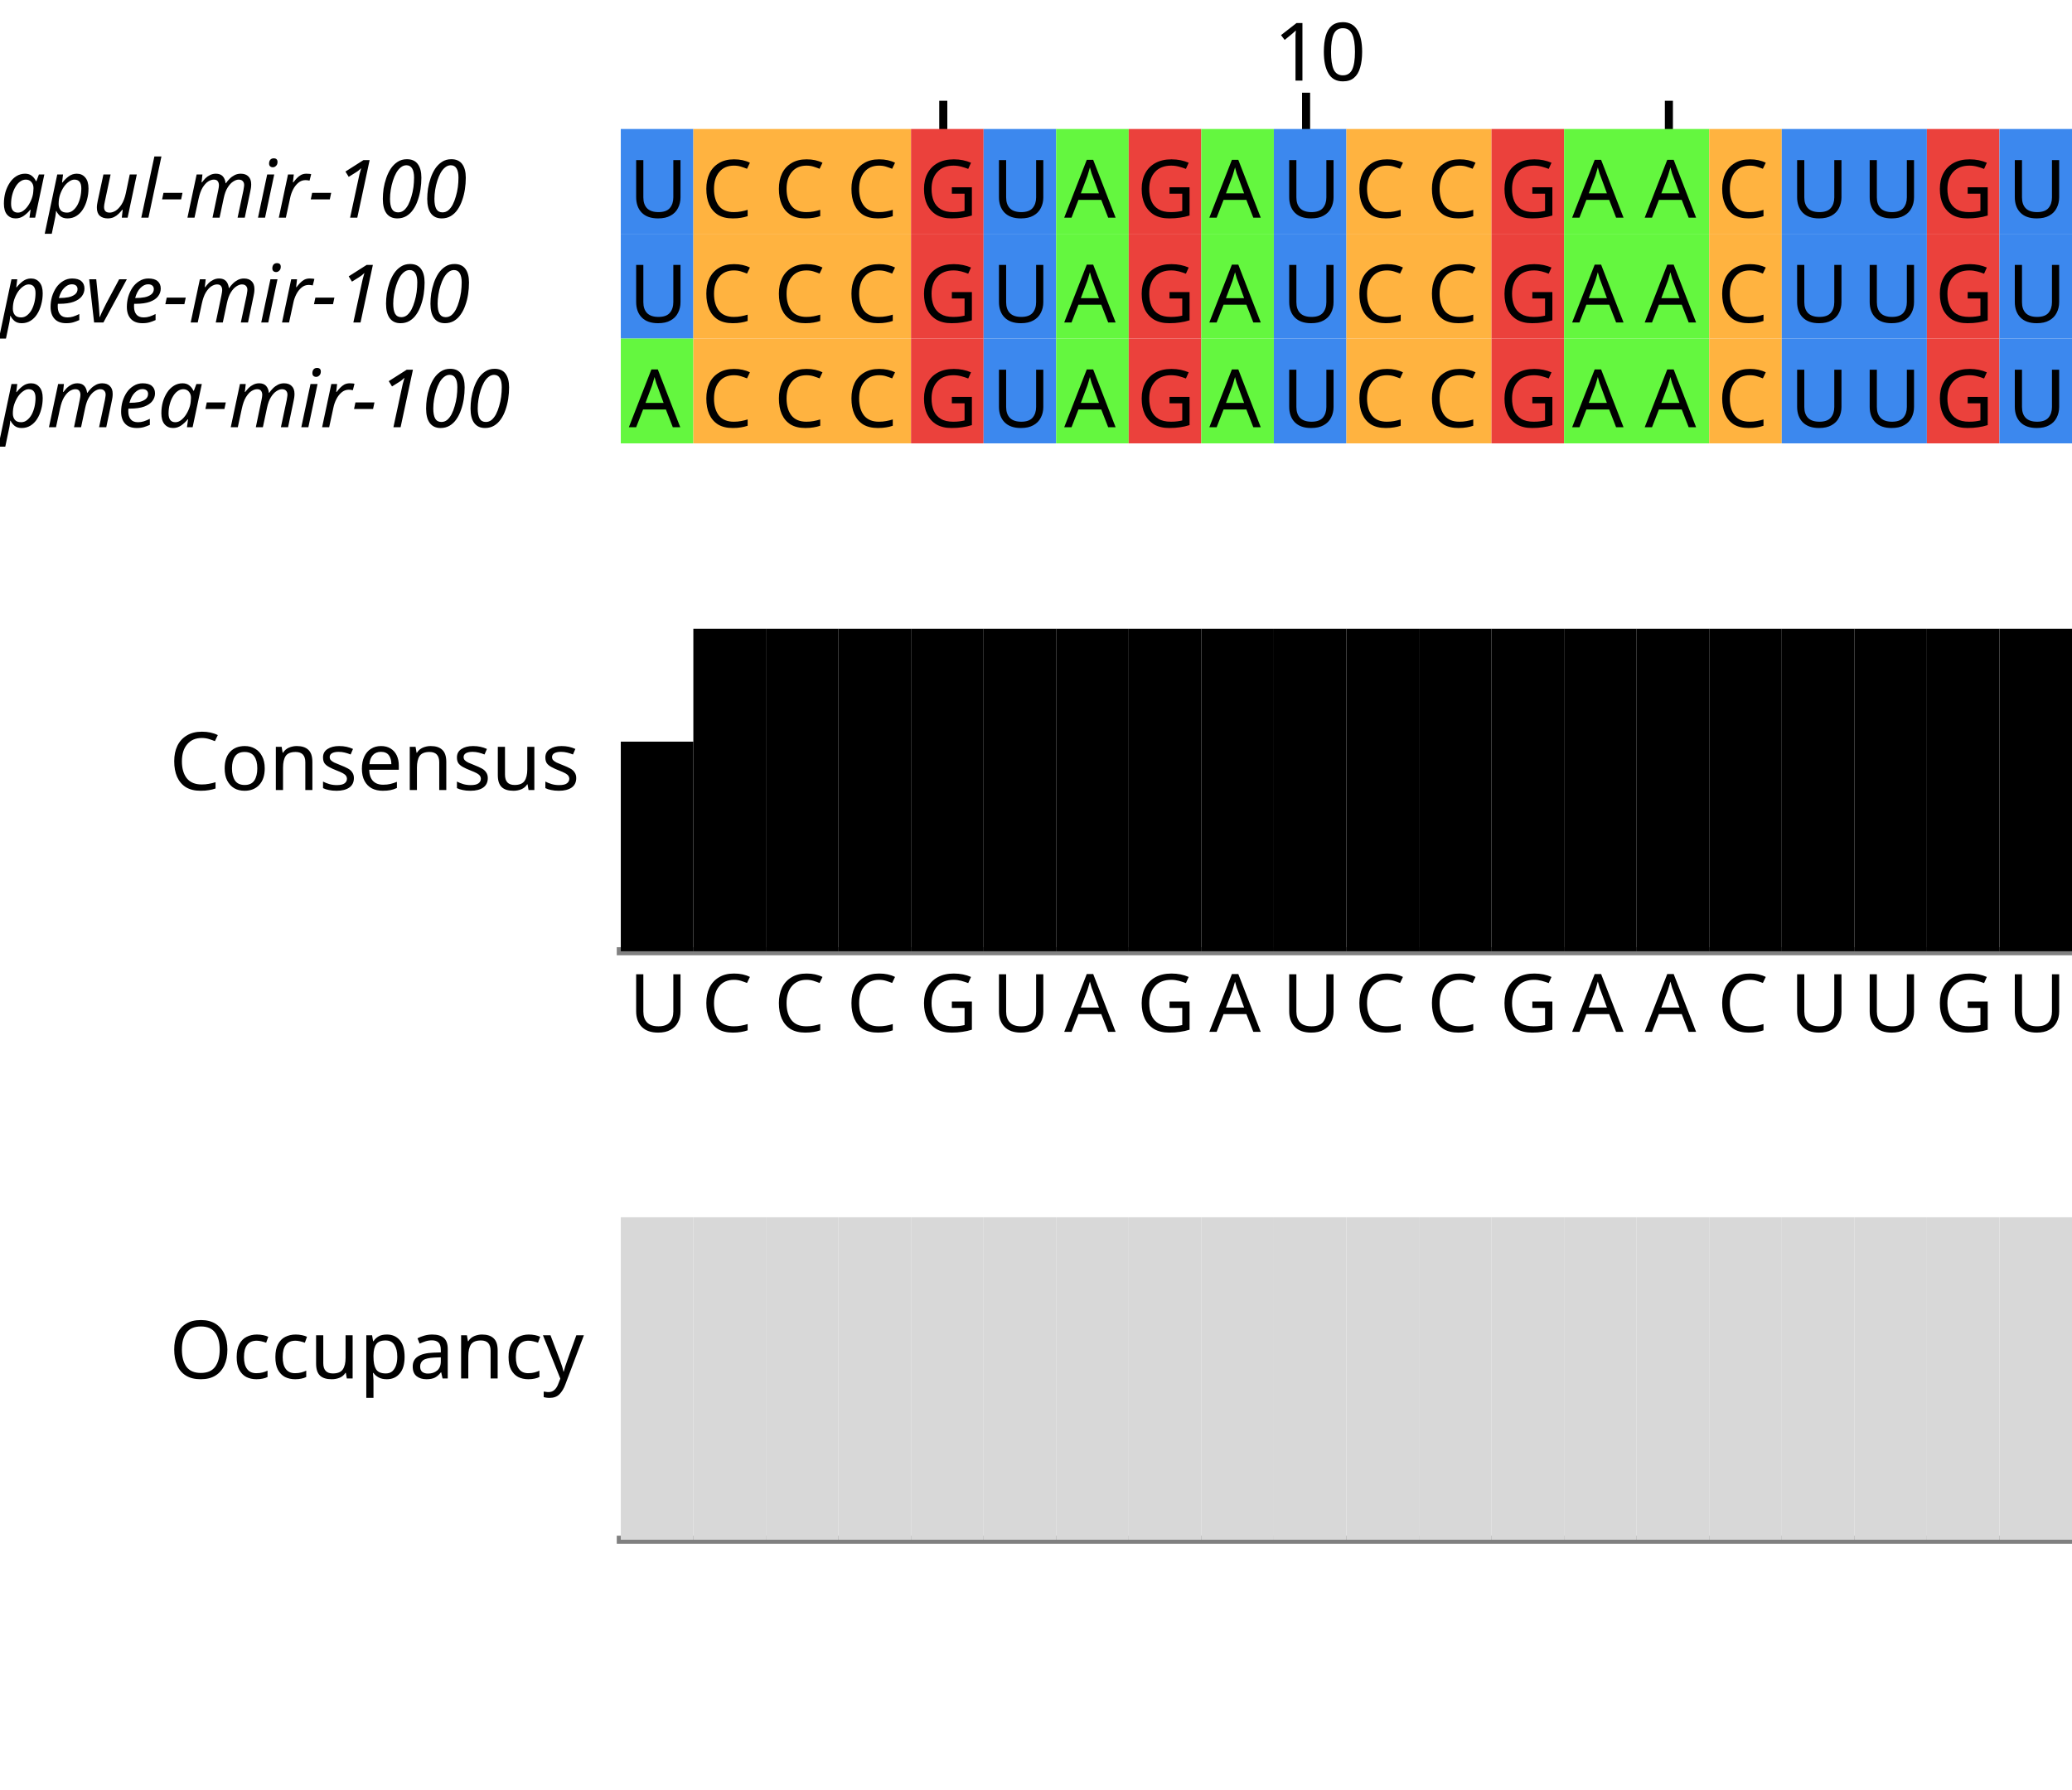
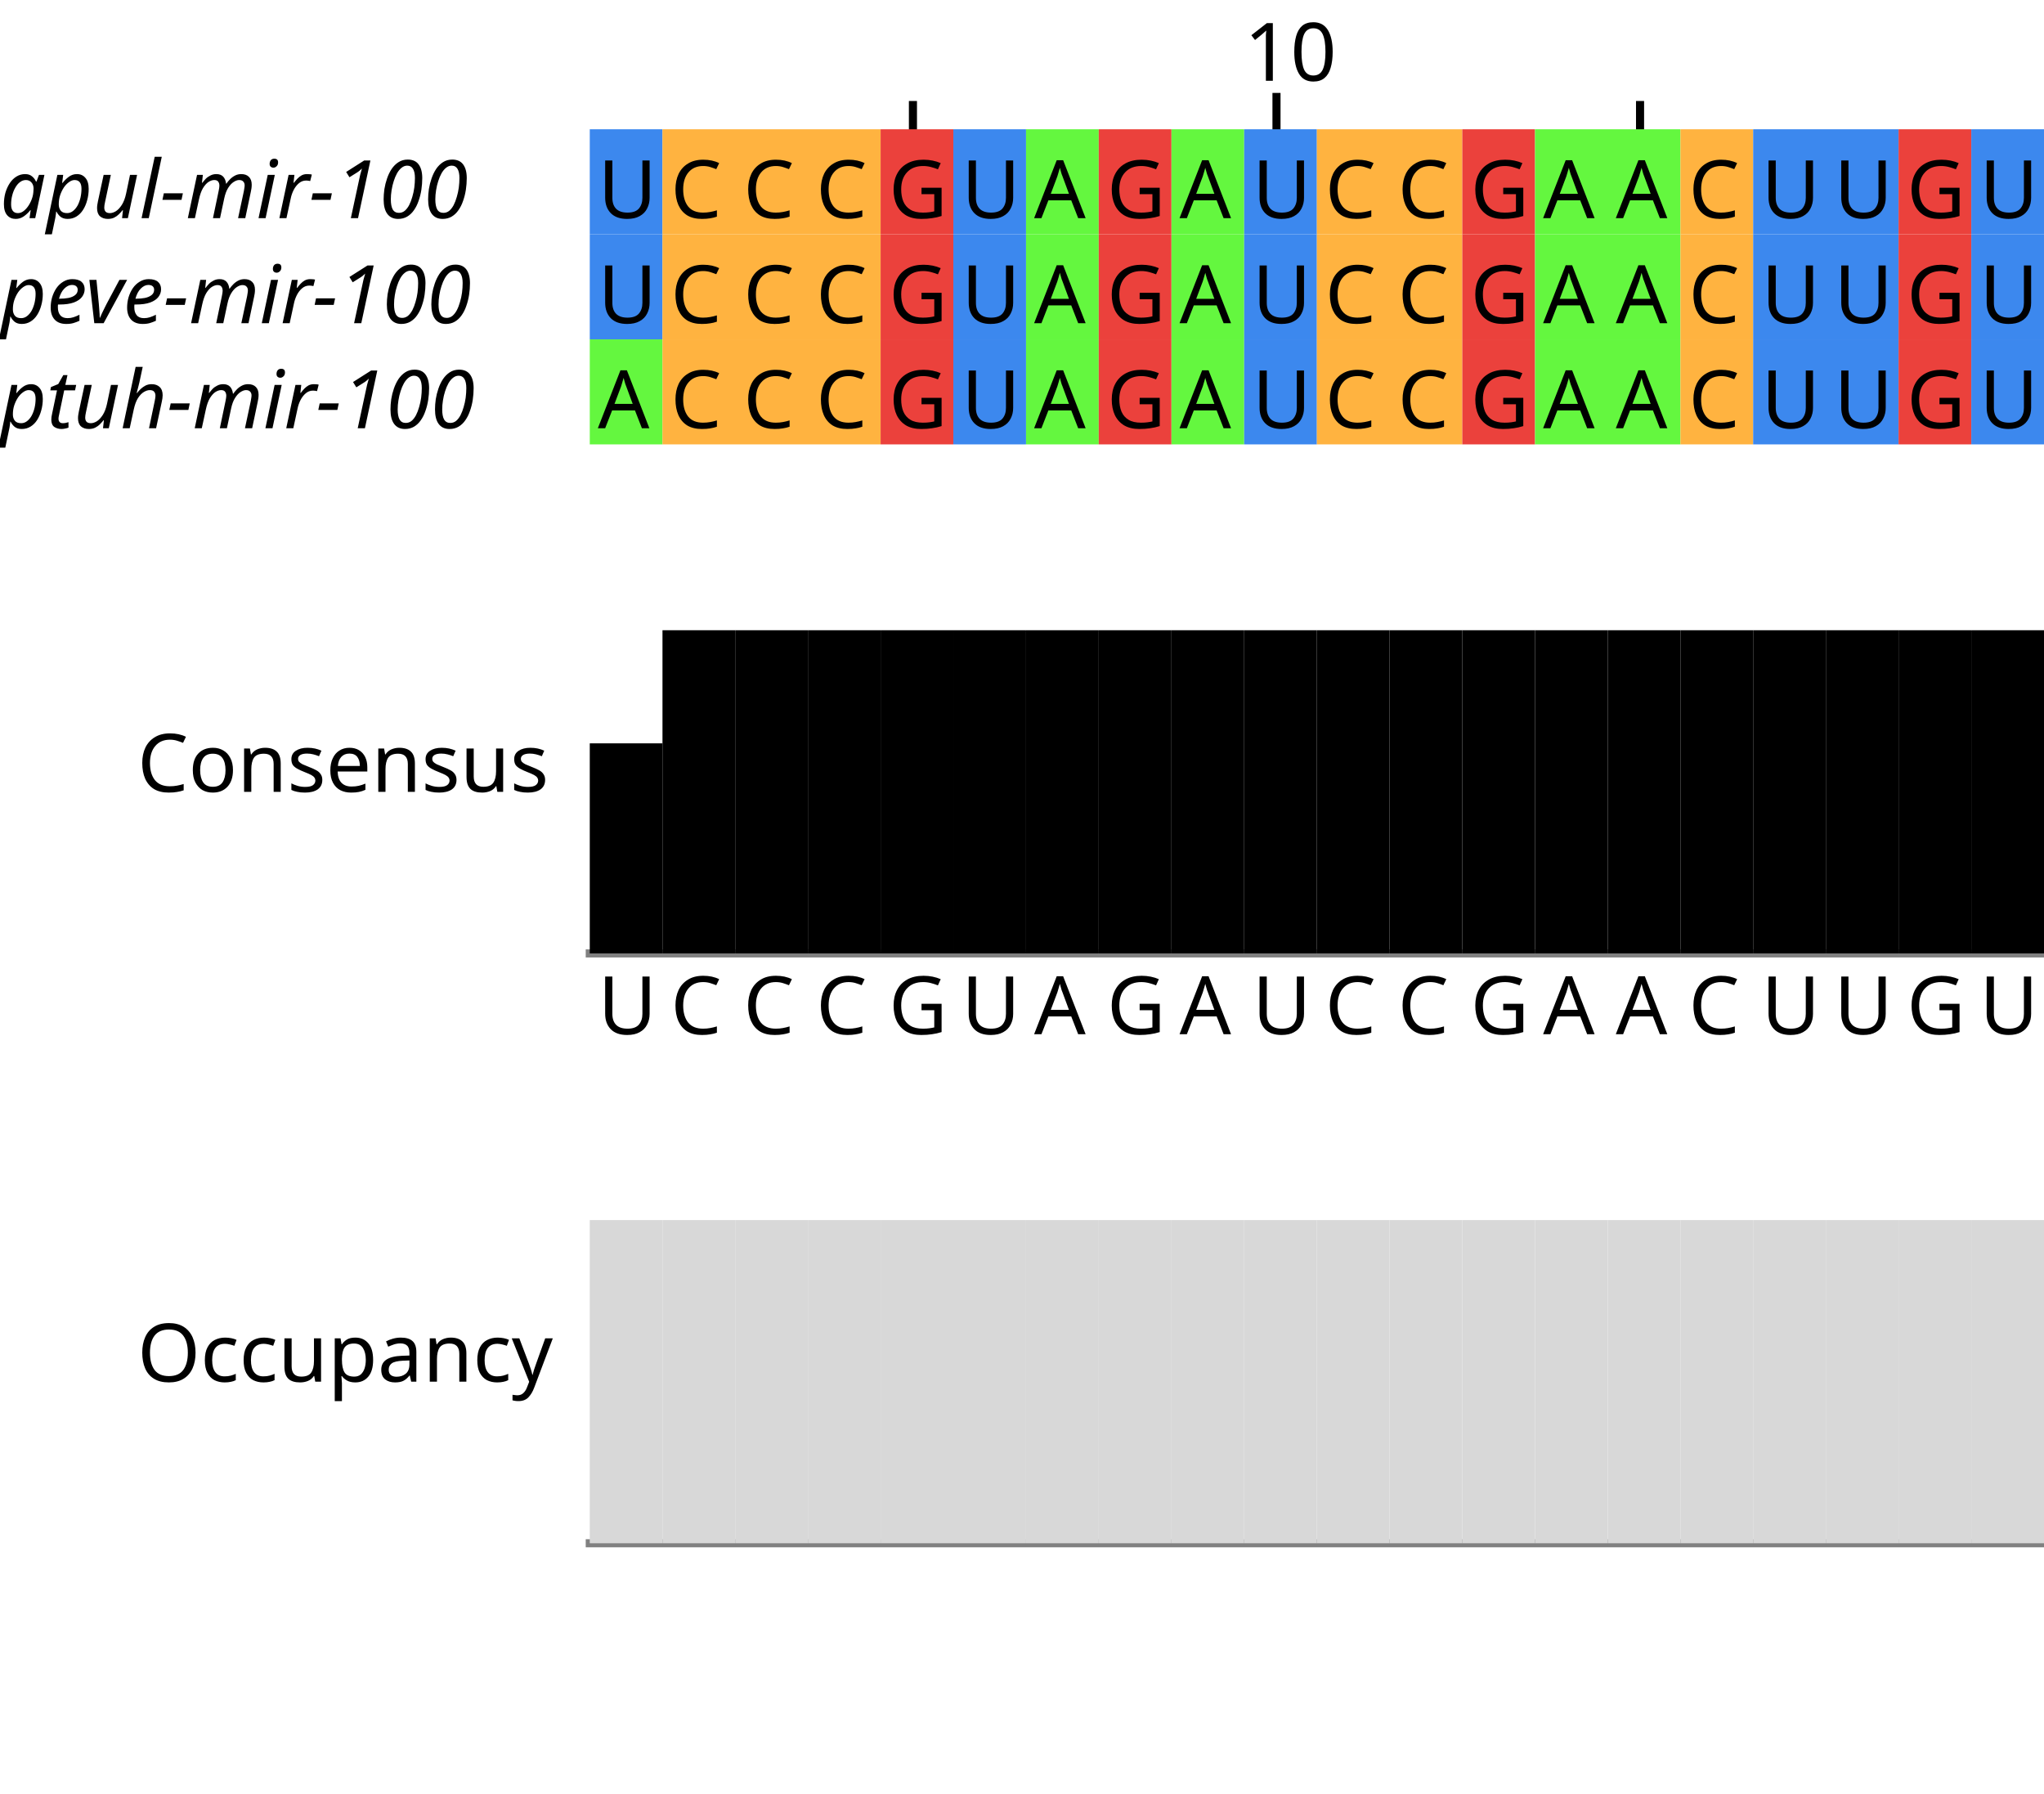
- <svg xmlns="http://www.w3.org/2000/svg" width="257" height="222" text-rendering="auto" shape-rendering="auto">
-   <rect x="0" y="0" width="257" height="217" style="fill:rgb(255,255,255)" />
-   <rect x="0" y="0" width="257" height="233" style="fill:rgb(255,255,255)" />
-   <rect x="0" y="0" width="180" height="16" style="fill:rgb(255,255,255)" transform="matrix(1,0,0,1,77,0)" />
-   <line x1="40" y1="13" x2="40" y2="16" style="stroke-width:1.0;stroke:rgb(0,0,0);stroke-opacity:1.0;stroke-linecap:square;stroke-miterlimit:10" transform="matrix(1,0,0,1,77,0)" />
-   <g transform="matrix(1,0,0,1,77,0)">
+ <svg xmlns="http://www.w3.org/2000/svg" width="253" height="222" text-rendering="auto" shape-rendering="auto">
+   <rect x="0" y="0" width="253" height="217" style="fill:rgb(255,255,255)" />
+   <rect x="0" y="0" width="253" height="233" style="fill:rgb(255,255,255)" />
+   <rect x="0" y="0" width="180" height="16" style="fill:rgb(255,255,255)" transform="matrix(1,0,0,1,73,0)" />
+   <line x1="40" y1="13" x2="40" y2="16" style="stroke-width:1.0;stroke:rgb(0,0,0);stroke-opacity:1.0;stroke-linecap:square;stroke-miterlimit:10" transform="matrix(1,0,0,1,73,0)" />
+   <g transform="matrix(1,0,0,1,73,0)">
    <text x="81" y="10" style="fill: rgb(0,0,0); fill-opacity: 1.0; font-family: sans-serif; font-size: 10px;">10</text>
  </g>
-   <line x1="85" y1="12" x2="85" y2="16" style="stroke-width:1.0;stroke:rgb(0,0,0);stroke-opacity:1.0;stroke-linecap:square;stroke-miterlimit:10" transform="matrix(1,0,0,1,77,0)" />
-   <line x1="130" y1="13" x2="130" y2="16" style="stroke-width:1.0;stroke:rgb(0,0,0);stroke-opacity:1.0;stroke-linecap:square;stroke-miterlimit:10" transform="matrix(1,0,0,1,77,0)" />
-   <rect x="0" y="0" width="106" height="13" style="fill:rgb(255,255,255)" transform="matrix(1,0,0,1,0,16)" />
+   <line x1="85" y1="12" x2="85" y2="16" style="stroke-width:1.0;stroke:rgb(0,0,0);stroke-opacity:1.0;stroke-linecap:square;stroke-miterlimit:10" transform="matrix(1,0,0,1,73,0)" />
+   <line x1="130" y1="13" x2="130" y2="16" style="stroke-width:1.0;stroke:rgb(0,0,0);stroke-opacity:1.0;stroke-linecap:square;stroke-miterlimit:10" transform="matrix(1,0,0,1,73,0)" />
+   <rect x="0" y="0" width="73" height="13" style="fill:rgb(255,255,255)" transform="matrix(1,0,0,1,0,16)" />
  <g transform="matrix(1,0,0,1,0,16)">
    <text x="0" y="11" style="fill: rgb(0,0,0); fill-opacity: 1.0; font-family: sans-serif; font-size: 10px; font-style: italic;">apul-mir-100</text>
  </g>
-   <rect x="0" y="13" width="106" height="13" style="fill:rgb(255,255,255)" transform="matrix(1,0,0,1,0,16)" />
+   <rect x="0" y="13" width="73" height="13" style="fill:rgb(255,255,255)" transform="matrix(1,0,0,1,0,16)" />
  <g transform="matrix(1,0,0,1,0,16)">
    <text x="0" y="24" style="fill: rgb(0,0,0); fill-opacity: 1.0; font-family: sans-serif; font-size: 10px; font-style: italic;">peve-mir-100</text>
  </g>
-   <rect x="0" y="26" width="106" height="13" style="fill:rgb(255,255,255)" transform="matrix(1,0,0,1,0,16)" />
+   <rect x="0" y="26" width="73" height="13" style="fill:rgb(255,255,255)" transform="matrix(1,0,0,1,0,16)" />
  <g transform="matrix(1,0,0,1,0,16)">
-     <text x="0" y="37" style="fill: rgb(0,0,0); fill-opacity: 1.0; font-family: sans-serif; font-size: 10px; font-style: italic;">pmea-mir-100</text>
-   </g>
-   <rect x="0" y="0" width="9" height="13" style="fill:rgb(60,136,238)" transform="matrix(1,0,0,1,77,16)" />
-   <rect x="9" y="0" width="27" height="13" style="fill:rgb(255,179,64)" transform="matrix(1,0,0,1,77,16)" />
-   <rect x="36" y="0" width="9" height="13" style="fill:rgb(235,65,60)" transform="matrix(1,0,0,1,77,16)" />
-   <rect x="45" y="0" width="9" height="13" style="fill:rgb(60,136,238)" transform="matrix(1,0,0,1,77,16)" />
-   <rect x="54" y="0" width="9" height="13" style="fill:rgb(100,247,63)" transform="matrix(1,0,0,1,77,16)" />
-   <rect x="63" y="0" width="9" height="13" style="fill:rgb(235,65,60)" transform="matrix(1,0,0,1,77,16)" />
-   <rect x="72" y="0" width="9" height="13" style="fill:rgb(100,247,63)" transform="matrix(1,0,0,1,77,16)" />
-   <rect x="81" y="0" width="9" height="13" style="fill:rgb(60,136,238)" transform="matrix(1,0,0,1,77,16)" />
-   <rect x="90" y="0" width="18" height="13" style="fill:rgb(255,179,64)" transform="matrix(1,0,0,1,77,16)" />
-   <rect x="108" y="0" width="9" height="13" style="fill:rgb(235,65,60)" transform="matrix(1,0,0,1,77,16)" />
-   <rect x="117" y="0" width="18" height="13" style="fill:rgb(100,247,63)" transform="matrix(1,0,0,1,77,16)" />
-   <rect x="135" y="0" width="9" height="13" style="fill:rgb(255,179,64)" transform="matrix(1,0,0,1,77,16)" />
-   <rect x="144" y="0" width="18" height="13" style="fill:rgb(60,136,238)" transform="matrix(1,0,0,1,77,16)" />
-   <rect x="162" y="0" width="9" height="13" style="fill:rgb(235,65,60)" transform="matrix(1,0,0,1,77,16)" />
-   <rect x="171" y="0" width="9" height="13" style="fill:rgb(60,136,238)" transform="matrix(1,0,0,1,77,16)" />
-   <g transform="matrix(1,0,0,1,77,16)">
+     <text x="0" y="37" style="fill: rgb(0,0,0); fill-opacity: 1.0; font-family: sans-serif; font-size: 10px; font-style: italic;">ptuh-mir-100</text>
+   </g>
+   <rect x="0" y="0" width="9" height="13" style="fill:rgb(60,136,238)" transform="matrix(1,0,0,1,73,16)" />
+   <rect x="9" y="0" width="27" height="13" style="fill:rgb(255,179,64)" transform="matrix(1,0,0,1,73,16)" />
+   <rect x="36" y="0" width="9" height="13" style="fill:rgb(235,65,60)" transform="matrix(1,0,0,1,73,16)" />
+   <rect x="45" y="0" width="9" height="13" style="fill:rgb(60,136,238)" transform="matrix(1,0,0,1,73,16)" />
+   <rect x="54" y="0" width="9" height="13" style="fill:rgb(100,247,63)" transform="matrix(1,0,0,1,73,16)" />
+   <rect x="63" y="0" width="9" height="13" style="fill:rgb(235,65,60)" transform="matrix(1,0,0,1,73,16)" />
+   <rect x="72" y="0" width="9" height="13" style="fill:rgb(100,247,63)" transform="matrix(1,0,0,1,73,16)" />
+   <rect x="81" y="0" width="9" height="13" style="fill:rgb(60,136,238)" transform="matrix(1,0,0,1,73,16)" />
+   <rect x="90" y="0" width="18" height="13" style="fill:rgb(255,179,64)" transform="matrix(1,0,0,1,73,16)" />
+   <rect x="108" y="0" width="9" height="13" style="fill:rgb(235,65,60)" transform="matrix(1,0,0,1,73,16)" />
+   <rect x="117" y="0" width="18" height="13" style="fill:rgb(100,247,63)" transform="matrix(1,0,0,1,73,16)" />
+   <rect x="135" y="0" width="9" height="13" style="fill:rgb(255,179,64)" transform="matrix(1,0,0,1,73,16)" />
+   <rect x="144" y="0" width="18" height="13" style="fill:rgb(60,136,238)" transform="matrix(1,0,0,1,73,16)" />
+   <rect x="162" y="0" width="9" height="13" style="fill:rgb(235,65,60)" transform="matrix(1,0,0,1,73,16)" />
+   <rect x="171" y="0" width="9" height="13" style="fill:rgb(60,136,238)" transform="matrix(1,0,0,1,73,16)" />
+   <g transform="matrix(1,0,0,1,73,16)">
    <text x="1" y="11" style="fill: rgb(0,0,0); fill-opacity: 1.0; font-family: sans-serif; font-size: 10px;">U</text>
  </g>
-   <g transform="matrix(1,0,0,1,77,16)">
+   <g transform="matrix(1,0,0,1,73,16)">
    <text x="10" y="11" style="fill: rgb(0,0,0); fill-opacity: 1.0; font-family: sans-serif; font-size: 10px;">C</text>
  </g>
-   <g transform="matrix(1,0,0,1,77,16)">
+   <g transform="matrix(1,0,0,1,73,16)">
    <text x="19" y="11" style="fill: rgb(0,0,0); fill-opacity: 1.0; font-family: sans-serif; font-size: 10px;">C</text>
  </g>
-   <g transform="matrix(1,0,0,1,77,16)">
+   <g transform="matrix(1,0,0,1,73,16)">
    <text x="28" y="11" style="fill: rgb(0,0,0); fill-opacity: 1.0; font-family: sans-serif; font-size: 10px;">C</text>
  </g>
-   <g transform="matrix(1,0,0,1,77,16)">
+   <g transform="matrix(1,0,0,1,73,16)">
    <text x="37" y="11" style="fill: rgb(0,0,0); fill-opacity: 1.0; font-family: sans-serif; font-size: 10px;">G</text>
  </g>
-   <g transform="matrix(1,0,0,1,77,16)">
+   <g transform="matrix(1,0,0,1,73,16)">
    <text x="46" y="11" style="fill: rgb(0,0,0); fill-opacity: 1.0; font-family: sans-serif; font-size: 10px;">U</text>
  </g>
-   <g transform="matrix(1,0,0,1,77,16)">
+   <g transform="matrix(1,0,0,1,73,16)">
    <text x="55" y="11" style="fill: rgb(0,0,0); fill-opacity: 1.0; font-family: sans-serif; font-size: 10px;">A</text>
  </g>
-   <g transform="matrix(1,0,0,1,77,16)">
+   <g transform="matrix(1,0,0,1,73,16)">
    <text x="64" y="11" style="fill: rgb(0,0,0); fill-opacity: 1.0; font-family: sans-serif; font-size: 10px;">G</text>
  </g>
-   <g transform="matrix(1,0,0,1,77,16)">
+   <g transform="matrix(1,0,0,1,73,16)">
    <text x="73" y="11" style="fill: rgb(0,0,0); fill-opacity: 1.0; font-family: sans-serif; font-size: 10px;">A</text>
  </g>
-   <g transform="matrix(1,0,0,1,77,16)">
+   <g transform="matrix(1,0,0,1,73,16)">
    <text x="82" y="11" style="fill: rgb(0,0,0); fill-opacity: 1.0; font-family: sans-serif; font-size: 10px;">U</text>
  </g>
-   <g transform="matrix(1,0,0,1,77,16)">
+   <g transform="matrix(1,0,0,1,73,16)">
    <text x="91" y="11" style="fill: rgb(0,0,0); fill-opacity: 1.0; font-family: sans-serif; font-size: 10px;">C</text>
  </g>
-   <g transform="matrix(1,0,0,1,77,16)">
+   <g transform="matrix(1,0,0,1,73,16)">
    <text x="100" y="11" style="fill: rgb(0,0,0); fill-opacity: 1.0; font-family: sans-serif; font-size: 10px;">C</text>
  </g>
-   <g transform="matrix(1,0,0,1,77,16)">
+   <g transform="matrix(1,0,0,1,73,16)">
    <text x="109" y="11" style="fill: rgb(0,0,0); fill-opacity: 1.0; font-family: sans-serif; font-size: 10px;">G</text>
  </g>
-   <g transform="matrix(1,0,0,1,77,16)">
+   <g transform="matrix(1,0,0,1,73,16)">
    <text x="118" y="11" style="fill: rgb(0,0,0); fill-opacity: 1.0; font-family: sans-serif; font-size: 10px;">A</text>
  </g>
-   <g transform="matrix(1,0,0,1,77,16)">
+   <g transform="matrix(1,0,0,1,73,16)">
    <text x="127" y="11" style="fill: rgb(0,0,0); fill-opacity: 1.0; font-family: sans-serif; font-size: 10px;">A</text>
  </g>
-   <g transform="matrix(1,0,0,1,77,16)">
+   <g transform="matrix(1,0,0,1,73,16)">
    <text x="136" y="11" style="fill: rgb(0,0,0); fill-opacity: 1.0; font-family: sans-serif; font-size: 10px;">C</text>
  </g>
-   <g transform="matrix(1,0,0,1,77,16)">
+   <g transform="matrix(1,0,0,1,73,16)">
    <text x="145" y="11" style="fill: rgb(0,0,0); fill-opacity: 1.0; font-family: sans-serif; font-size: 10px;">U</text>
  </g>
-   <g transform="matrix(1,0,0,1,77,16)">
+   <g transform="matrix(1,0,0,1,73,16)">
    <text x="154" y="11" style="fill: rgb(0,0,0); fill-opacity: 1.0; font-family: sans-serif; font-size: 10px;">U</text>
  </g>
-   <g transform="matrix(1,0,0,1,77,16)">
+   <g transform="matrix(1,0,0,1,73,16)">
    <text x="163" y="11" style="fill: rgb(0,0,0); fill-opacity: 1.0; font-family: sans-serif; font-size: 10px;">G</text>
  </g>
-   <g transform="matrix(1,0,0,1,77,16)">
+   <g transform="matrix(1,0,0,1,73,16)">
    <text x="172" y="11" style="fill: rgb(0,0,0); fill-opacity: 1.0; font-family: sans-serif; font-size: 10px;">U</text>
  </g>
-   <rect x="0" y="13" width="9" height="13" style="fill:rgb(60,136,238)" transform="matrix(1,0,0,1,77,16)" />
-   <rect x="9" y="13" width="27" height="13" style="fill:rgb(255,179,64)" transform="matrix(1,0,0,1,77,16)" />
-   <rect x="36" y="13" width="9" height="13" style="fill:rgb(235,65,60)" transform="matrix(1,0,0,1,77,16)" />
-   <rect x="45" y="13" width="9" height="13" style="fill:rgb(60,136,238)" transform="matrix(1,0,0,1,77,16)" />
-   <rect x="54" y="13" width="9" height="13" style="fill:rgb(100,247,63)" transform="matrix(1,0,0,1,77,16)" />
-   <rect x="63" y="13" width="9" height="13" style="fill:rgb(235,65,60)" transform="matrix(1,0,0,1,77,16)" />
-   <rect x="72" y="13" width="9" height="13" style="fill:rgb(100,247,63)" transform="matrix(1,0,0,1,77,16)" />
-   <rect x="81" y="13" width="9" height="13" style="fill:rgb(60,136,238)" transform="matrix(1,0,0,1,77,16)" />
-   <rect x="90" y="13" width="18" height="13" style="fill:rgb(255,179,64)" transform="matrix(1,0,0,1,77,16)" />
-   <rect x="108" y="13" width="9" height="13" style="fill:rgb(235,65,60)" transform="matrix(1,0,0,1,77,16)" />
-   <rect x="117" y="13" width="18" height="13" style="fill:rgb(100,247,63)" transform="matrix(1,0,0,1,77,16)" />
-   <rect x="135" y="13" width="9" height="13" style="fill:rgb(255,179,64)" transform="matrix(1,0,0,1,77,16)" />
-   <rect x="144" y="13" width="18" height="13" style="fill:rgb(60,136,238)" transform="matrix(1,0,0,1,77,16)" />
-   <rect x="162" y="13" width="9" height="13" style="fill:rgb(235,65,60)" transform="matrix(1,0,0,1,77,16)" />
-   <rect x="171" y="13" width="9" height="13" style="fill:rgb(60,136,238)" transform="matrix(1,0,0,1,77,16)" />
-   <g transform="matrix(1,0,0,1,77,16)">
+   <rect x="0" y="13" width="9" height="13" style="fill:rgb(60,136,238)" transform="matrix(1,0,0,1,73,16)" />
+   <rect x="9" y="13" width="27" height="13" style="fill:rgb(255,179,64)" transform="matrix(1,0,0,1,73,16)" />
+   <rect x="36" y="13" width="9" height="13" style="fill:rgb(235,65,60)" transform="matrix(1,0,0,1,73,16)" />
+   <rect x="45" y="13" width="9" height="13" style="fill:rgb(60,136,238)" transform="matrix(1,0,0,1,73,16)" />
+   <rect x="54" y="13" width="9" height="13" style="fill:rgb(100,247,63)" transform="matrix(1,0,0,1,73,16)" />
+   <rect x="63" y="13" width="9" height="13" style="fill:rgb(235,65,60)" transform="matrix(1,0,0,1,73,16)" />
+   <rect x="72" y="13" width="9" height="13" style="fill:rgb(100,247,63)" transform="matrix(1,0,0,1,73,16)" />
+   <rect x="81" y="13" width="9" height="13" style="fill:rgb(60,136,238)" transform="matrix(1,0,0,1,73,16)" />
+   <rect x="90" y="13" width="18" height="13" style="fill:rgb(255,179,64)" transform="matrix(1,0,0,1,73,16)" />
+   <rect x="108" y="13" width="9" height="13" style="fill:rgb(235,65,60)" transform="matrix(1,0,0,1,73,16)" />
+   <rect x="117" y="13" width="18" height="13" style="fill:rgb(100,247,63)" transform="matrix(1,0,0,1,73,16)" />
+   <rect x="135" y="13" width="9" height="13" style="fill:rgb(255,179,64)" transform="matrix(1,0,0,1,73,16)" />
+   <rect x="144" y="13" width="18" height="13" style="fill:rgb(60,136,238)" transform="matrix(1,0,0,1,73,16)" />
+   <rect x="162" y="13" width="9" height="13" style="fill:rgb(235,65,60)" transform="matrix(1,0,0,1,73,16)" />
+   <rect x="171" y="13" width="9" height="13" style="fill:rgb(60,136,238)" transform="matrix(1,0,0,1,73,16)" />
+   <g transform="matrix(1,0,0,1,73,16)">
    <text x="1" y="24" style="fill: rgb(0,0,0); fill-opacity: 1.0; font-family: sans-serif; font-size: 10px;">U</text>
  </g>
-   <g transform="matrix(1,0,0,1,77,16)">
+   <g transform="matrix(1,0,0,1,73,16)">
    <text x="10" y="24" style="fill: rgb(0,0,0); fill-opacity: 1.0; font-family: sans-serif; font-size: 10px;">C</text>
  </g>
-   <g transform="matrix(1,0,0,1,77,16)">
+   <g transform="matrix(1,0,0,1,73,16)">
    <text x="19" y="24" style="fill: rgb(0,0,0); fill-opacity: 1.0; font-family: sans-serif; font-size: 10px;">C</text>
  </g>
-   <g transform="matrix(1,0,0,1,77,16)">
+   <g transform="matrix(1,0,0,1,73,16)">
    <text x="28" y="24" style="fill: rgb(0,0,0); fill-opacity: 1.0; font-family: sans-serif; font-size: 10px;">C</text>
  </g>
-   <g transform="matrix(1,0,0,1,77,16)">
+   <g transform="matrix(1,0,0,1,73,16)">
    <text x="37" y="24" style="fill: rgb(0,0,0); fill-opacity: 1.0; font-family: sans-serif; font-size: 10px;">G</text>
  </g>
-   <g transform="matrix(1,0,0,1,77,16)">
+   <g transform="matrix(1,0,0,1,73,16)">
    <text x="46" y="24" style="fill: rgb(0,0,0); fill-opacity: 1.0; font-family: sans-serif; font-size: 10px;">U</text>
  </g>
-   <g transform="matrix(1,0,0,1,77,16)">
+   <g transform="matrix(1,0,0,1,73,16)">
    <text x="55" y="24" style="fill: rgb(0,0,0); fill-opacity: 1.0; font-family: sans-serif; font-size: 10px;">A</text>
  </g>
-   <g transform="matrix(1,0,0,1,77,16)">
+   <g transform="matrix(1,0,0,1,73,16)">
    <text x="64" y="24" style="fill: rgb(0,0,0); fill-opacity: 1.0; font-family: sans-serif; font-size: 10px;">G</text>
  </g>
-   <g transform="matrix(1,0,0,1,77,16)">
+   <g transform="matrix(1,0,0,1,73,16)">
    <text x="73" y="24" style="fill: rgb(0,0,0); fill-opacity: 1.0; font-family: sans-serif; font-size: 10px;">A</text>
  </g>
-   <g transform="matrix(1,0,0,1,77,16)">
+   <g transform="matrix(1,0,0,1,73,16)">
    <text x="82" y="24" style="fill: rgb(0,0,0); fill-opacity: 1.0; font-family: sans-serif; font-size: 10px;">U</text>
  </g>
-   <g transform="matrix(1,0,0,1,77,16)">
+   <g transform="matrix(1,0,0,1,73,16)">
    <text x="91" y="24" style="fill: rgb(0,0,0); fill-opacity: 1.0; font-family: sans-serif; font-size: 10px;">C</text>
  </g>
-   <g transform="matrix(1,0,0,1,77,16)">
+   <g transform="matrix(1,0,0,1,73,16)">
    <text x="100" y="24" style="fill: rgb(0,0,0); fill-opacity: 1.0; font-family: sans-serif; font-size: 10px;">C</text>
  </g>
-   <g transform="matrix(1,0,0,1,77,16)">
+   <g transform="matrix(1,0,0,1,73,16)">
    <text x="109" y="24" style="fill: rgb(0,0,0); fill-opacity: 1.0; font-family: sans-serif; font-size: 10px;">G</text>
  </g>
-   <g transform="matrix(1,0,0,1,77,16)">
+   <g transform="matrix(1,0,0,1,73,16)">
    <text x="118" y="24" style="fill: rgb(0,0,0); fill-opacity: 1.0; font-family: sans-serif; font-size: 10px;">A</text>
  </g>
-   <g transform="matrix(1,0,0,1,77,16)">
+   <g transform="matrix(1,0,0,1,73,16)">
    <text x="127" y="24" style="fill: rgb(0,0,0); fill-opacity: 1.0; font-family: sans-serif; font-size: 10px;">A</text>
  </g>
-   <g transform="matrix(1,0,0,1,77,16)">
+   <g transform="matrix(1,0,0,1,73,16)">
    <text x="136" y="24" style="fill: rgb(0,0,0); fill-opacity: 1.0; font-family: sans-serif; font-size: 10px;">C</text>
  </g>
-   <g transform="matrix(1,0,0,1,77,16)">
+   <g transform="matrix(1,0,0,1,73,16)">
    <text x="145" y="24" style="fill: rgb(0,0,0); fill-opacity: 1.0; font-family: sans-serif; font-size: 10px;">U</text>
  </g>
-   <g transform="matrix(1,0,0,1,77,16)">
+   <g transform="matrix(1,0,0,1,73,16)">
    <text x="154" y="24" style="fill: rgb(0,0,0); fill-opacity: 1.0; font-family: sans-serif; font-size: 10px;">U</text>
  </g>
-   <g transform="matrix(1,0,0,1,77,16)">
+   <g transform="matrix(1,0,0,1,73,16)">
    <text x="163" y="24" style="fill: rgb(0,0,0); fill-opacity: 1.0; font-family: sans-serif; font-size: 10px;">G</text>
  </g>
-   <g transform="matrix(1,0,0,1,77,16)">
+   <g transform="matrix(1,0,0,1,73,16)">
    <text x="172" y="24" style="fill: rgb(0,0,0); fill-opacity: 1.0; font-family: sans-serif; font-size: 10px;">U</text>
  </g>
-   <rect x="0" y="26" width="9" height="13" style="fill:rgb(100,247,63)" transform="matrix(1,0,0,1,77,16)" />
-   <rect x="9" y="26" width="27" height="13" style="fill:rgb(255,179,64)" transform="matrix(1,0,0,1,77,16)" />
-   <rect x="36" y="26" width="9" height="13" style="fill:rgb(235,65,60)" transform="matrix(1,0,0,1,77,16)" />
-   <rect x="45" y="26" width="9" height="13" style="fill:rgb(60,136,238)" transform="matrix(1,0,0,1,77,16)" />
-   <rect x="54" y="26" width="9" height="13" style="fill:rgb(100,247,63)" transform="matrix(1,0,0,1,77,16)" />
-   <rect x="63" y="26" width="9" height="13" style="fill:rgb(235,65,60)" transform="matrix(1,0,0,1,77,16)" />
-   <rect x="72" y="26" width="9" height="13" style="fill:rgb(100,247,63)" transform="matrix(1,0,0,1,77,16)" />
-   <rect x="81" y="26" width="9" height="13" style="fill:rgb(60,136,238)" transform="matrix(1,0,0,1,77,16)" />
-   <rect x="90" y="26" width="18" height="13" style="fill:rgb(255,179,64)" transform="matrix(1,0,0,1,77,16)" />
-   <rect x="108" y="26" width="9" height="13" style="fill:rgb(235,65,60)" transform="matrix(1,0,0,1,77,16)" />
-   <rect x="117" y="26" width="18" height="13" style="fill:rgb(100,247,63)" transform="matrix(1,0,0,1,77,16)" />
-   <rect x="135" y="26" width="9" height="13" style="fill:rgb(255,179,64)" transform="matrix(1,0,0,1,77,16)" />
-   <rect x="144" y="26" width="18" height="13" style="fill:rgb(60,136,238)" transform="matrix(1,0,0,1,77,16)" />
-   <rect x="162" y="26" width="9" height="13" style="fill:rgb(235,65,60)" transform="matrix(1,0,0,1,77,16)" />
-   <rect x="171" y="26" width="9" height="13" style="fill:rgb(60,136,238)" transform="matrix(1,0,0,1,77,16)" />
-   <g transform="matrix(1,0,0,1,77,16)">
+   <rect x="0" y="26" width="9" height="13" style="fill:rgb(100,247,63)" transform="matrix(1,0,0,1,73,16)" />
+   <rect x="9" y="26" width="27" height="13" style="fill:rgb(255,179,64)" transform="matrix(1,0,0,1,73,16)" />
+   <rect x="36" y="26" width="9" height="13" style="fill:rgb(235,65,60)" transform="matrix(1,0,0,1,73,16)" />
+   <rect x="45" y="26" width="9" height="13" style="fill:rgb(60,136,238)" transform="matrix(1,0,0,1,73,16)" />
+   <rect x="54" y="26" width="9" height="13" style="fill:rgb(100,247,63)" transform="matrix(1,0,0,1,73,16)" />
+   <rect x="63" y="26" width="9" height="13" style="fill:rgb(235,65,60)" transform="matrix(1,0,0,1,73,16)" />
+   <rect x="72" y="26" width="9" height="13" style="fill:rgb(100,247,63)" transform="matrix(1,0,0,1,73,16)" />
+   <rect x="81" y="26" width="9" height="13" style="fill:rgb(60,136,238)" transform="matrix(1,0,0,1,73,16)" />
+   <rect x="90" y="26" width="18" height="13" style="fill:rgb(255,179,64)" transform="matrix(1,0,0,1,73,16)" />
+   <rect x="108" y="26" width="9" height="13" style="fill:rgb(235,65,60)" transform="matrix(1,0,0,1,73,16)" />
+   <rect x="117" y="26" width="18" height="13" style="fill:rgb(100,247,63)" transform="matrix(1,0,0,1,73,16)" />
+   <rect x="135" y="26" width="9" height="13" style="fill:rgb(255,179,64)" transform="matrix(1,0,0,1,73,16)" />
+   <rect x="144" y="26" width="18" height="13" style="fill:rgb(60,136,238)" transform="matrix(1,0,0,1,73,16)" />
+   <rect x="162" y="26" width="9" height="13" style="fill:rgb(235,65,60)" transform="matrix(1,0,0,1,73,16)" />
+   <rect x="171" y="26" width="9" height="13" style="fill:rgb(60,136,238)" transform="matrix(1,0,0,1,73,16)" />
+   <g transform="matrix(1,0,0,1,73,16)">
    <text x="1" y="37" style="fill: rgb(0,0,0); fill-opacity: 1.0; font-family: sans-serif; font-size: 10px;">A</text>
  </g>
-   <g transform="matrix(1,0,0,1,77,16)">
+   <g transform="matrix(1,0,0,1,73,16)">
    <text x="10" y="37" style="fill: rgb(0,0,0); fill-opacity: 1.0; font-family: sans-serif; font-size: 10px;">C</text>
  </g>
-   <g transform="matrix(1,0,0,1,77,16)">
+   <g transform="matrix(1,0,0,1,73,16)">
    <text x="19" y="37" style="fill: rgb(0,0,0); fill-opacity: 1.0; font-family: sans-serif; font-size: 10px;">C</text>
  </g>
-   <g transform="matrix(1,0,0,1,77,16)">
+   <g transform="matrix(1,0,0,1,73,16)">
    <text x="28" y="37" style="fill: rgb(0,0,0); fill-opacity: 1.0; font-family: sans-serif; font-size: 10px;">C</text>
  </g>
-   <g transform="matrix(1,0,0,1,77,16)">
+   <g transform="matrix(1,0,0,1,73,16)">
    <text x="37" y="37" style="fill: rgb(0,0,0); fill-opacity: 1.0; font-family: sans-serif; font-size: 10px;">G</text>
  </g>
-   <g transform="matrix(1,0,0,1,77,16)">
+   <g transform="matrix(1,0,0,1,73,16)">
    <text x="46" y="37" style="fill: rgb(0,0,0); fill-opacity: 1.0; font-family: sans-serif; font-size: 10px;">U</text>
  </g>
-   <g transform="matrix(1,0,0,1,77,16)">
+   <g transform="matrix(1,0,0,1,73,16)">
    <text x="55" y="37" style="fill: rgb(0,0,0); fill-opacity: 1.0; font-family: sans-serif; font-size: 10px;">A</text>
  </g>
-   <g transform="matrix(1,0,0,1,77,16)">
+   <g transform="matrix(1,0,0,1,73,16)">
    <text x="64" y="37" style="fill: rgb(0,0,0); fill-opacity: 1.0; font-family: sans-serif; font-size: 10px;">G</text>
  </g>
-   <g transform="matrix(1,0,0,1,77,16)">
+   <g transform="matrix(1,0,0,1,73,16)">
    <text x="73" y="37" style="fill: rgb(0,0,0); fill-opacity: 1.0; font-family: sans-serif; font-size: 10px;">A</text>
  </g>
-   <g transform="matrix(1,0,0,1,77,16)">
+   <g transform="matrix(1,0,0,1,73,16)">
    <text x="82" y="37" style="fill: rgb(0,0,0); fill-opacity: 1.0; font-family: sans-serif; font-size: 10px;">U</text>
  </g>
-   <g transform="matrix(1,0,0,1,77,16)">
+   <g transform="matrix(1,0,0,1,73,16)">
    <text x="91" y="37" style="fill: rgb(0,0,0); fill-opacity: 1.0; font-family: sans-serif; font-size: 10px;">C</text>
  </g>
-   <g transform="matrix(1,0,0,1,77,16)">
+   <g transform="matrix(1,0,0,1,73,16)">
    <text x="100" y="37" style="fill: rgb(0,0,0); fill-opacity: 1.0; font-family: sans-serif; font-size: 10px;">C</text>
  </g>
-   <g transform="matrix(1,0,0,1,77,16)">
+   <g transform="matrix(1,0,0,1,73,16)">
    <text x="109" y="37" style="fill: rgb(0,0,0); fill-opacity: 1.0; font-family: sans-serif; font-size: 10px;">G</text>
  </g>
-   <g transform="matrix(1,0,0,1,77,16)">
+   <g transform="matrix(1,0,0,1,73,16)">
    <text x="118" y="37" style="fill: rgb(0,0,0); fill-opacity: 1.0; font-family: sans-serif; font-size: 10px;">A</text>
  </g>
-   <g transform="matrix(1,0,0,1,77,16)">
+   <g transform="matrix(1,0,0,1,73,16)">
    <text x="127" y="37" style="fill: rgb(0,0,0); fill-opacity: 1.0; font-family: sans-serif; font-size: 10px;">A</text>
  </g>
-   <g transform="matrix(1,0,0,1,77,16)">
+   <g transform="matrix(1,0,0,1,73,16)">
    <text x="136" y="37" style="fill: rgb(0,0,0); fill-opacity: 1.0; font-family: sans-serif; font-size: 10px;">C</text>
  </g>
-   <g transform="matrix(1,0,0,1,77,16)">
+   <g transform="matrix(1,0,0,1,73,16)">
    <text x="145" y="37" style="fill: rgb(0,0,0); fill-opacity: 1.0; font-family: sans-serif; font-size: 10px;">U</text>
  </g>
-   <g transform="matrix(1,0,0,1,77,16)">
+   <g transform="matrix(1,0,0,1,73,16)">
    <text x="154" y="37" style="fill: rgb(0,0,0); fill-opacity: 1.0; font-family: sans-serif; font-size: 10px;">U</text>
  </g>
-   <g transform="matrix(1,0,0,1,77,16)">
+   <g transform="matrix(1,0,0,1,73,16)">
    <text x="163" y="37" style="fill: rgb(0,0,0); fill-opacity: 1.0; font-family: sans-serif; font-size: 10px;">G</text>
  </g>
-   <g transform="matrix(1,0,0,1,77,16)">
+   <g transform="matrix(1,0,0,1,73,16)">
    <text x="172" y="37" style="fill: rgb(0,0,0); fill-opacity: 1.0; font-family: sans-serif; font-size: 10px;">U</text>
  </g>
-   <rect x="0" y="0" width="106" height="146" style="fill:rgb(255,255,255)" transform="matrix(1,0,0,1,0,58)" />
+   <rect x="0" y="0" width="73" height="146" style="fill:rgb(255,255,255)" transform="matrix(1,0,0,1,0,58)" />
  <g transform="matrix(1,0,0,1,0,58)">
-     <text x="21" y="40" style="fill: rgb(0,0,0); fill-opacity: 1.0; font-family: sans-serif; font-size: 10px;">Consensus</text>
+     <text x="17" y="40" style="fill: rgb(0,0,0); fill-opacity: 1.0; font-family: sans-serif; font-size: 10px;">Consensus</text>
  </g>
  <g transform="matrix(1,0,0,1,0,58)">
-     <text x="21" y="113" style="fill: rgb(0,0,0); fill-opacity: 1.0; font-family: sans-serif; font-size: 10px;">Occupancy</text>
-   </g>
-   <g transform="matrix(1,0,0,1,78,128)">
-     <text x="0" y="0" style="fill: rgb(0,0,0); fill-opacity: 1.0; font-family: sans-serif; font-size: 10px;">U</text>
-   </g>
-   <g transform="matrix(1,0,0,1,87,128)">
-     <text x="0" y="0" style="fill: rgb(0,0,0); fill-opacity: 1.0; font-family: sans-serif; font-size: 10px;">C</text>
-   </g>
-   <g transform="matrix(1,0,0,1,96,128)">
-     <text x="0" y="0" style="fill: rgb(0,0,0); fill-opacity: 1.0; font-family: sans-serif; font-size: 10px;">C</text>
-   </g>
-   <g transform="matrix(1,0,0,1,105,128)">
-     <text x="0" y="0" style="fill: rgb(0,0,0); fill-opacity: 1.0; font-family: sans-serif; font-size: 10px;">C</text>
-   </g>
-   <g transform="matrix(1,0,0,1,114,128)">
+     <text x="17" y="113" style="fill: rgb(0,0,0); fill-opacity: 1.0; font-family: sans-serif; font-size: 10px;">Occupancy</text>
+   </g>
+   <g transform="matrix(1,0,0,1,74,128)">
+     <text x="0" y="0" style="fill: rgb(0,0,0); fill-opacity: 1.0; font-family: sans-serif; font-size: 10px;">U</text>
+   </g>
+   <g transform="matrix(1,0,0,1,83,128)">
+     <text x="0" y="0" style="fill: rgb(0,0,0); fill-opacity: 1.0; font-family: sans-serif; font-size: 10px;">C</text>
+   </g>
+   <g transform="matrix(1,0,0,1,92,128)">
+     <text x="0" y="0" style="fill: rgb(0,0,0); fill-opacity: 1.0; font-family: sans-serif; font-size: 10px;">C</text>
+   </g>
+   <g transform="matrix(1,0,0,1,101,128)">
+     <text x="0" y="0" style="fill: rgb(0,0,0); fill-opacity: 1.0; font-family: sans-serif; font-size: 10px;">C</text>
+   </g>
+   <g transform="matrix(1,0,0,1,110,128)">
    <text x="0" y="0" style="fill: rgb(0,0,0); fill-opacity: 1.0; font-family: sans-serif; font-size: 10px;">G</text>
  </g>
-   <g transform="matrix(1,0,0,1,123,128)">
-     <text x="0" y="0" style="fill: rgb(0,0,0); fill-opacity: 1.0; font-family: sans-serif; font-size: 10px;">U</text>
-   </g>
-   <g transform="matrix(1,0,0,1,132,128)">
+   <g transform="matrix(1,0,0,1,119,128)">
+     <text x="0" y="0" style="fill: rgb(0,0,0); fill-opacity: 1.0; font-family: sans-serif; font-size: 10px;">U</text>
+   </g>
+   <g transform="matrix(1,0,0,1,128,128)">
    <text x="0" y="0" style="fill: rgb(0,0,0); fill-opacity: 1.0; font-family: sans-serif; font-size: 10px;">A</text>
  </g>
-   <g transform="matrix(1,0,0,1,141,128)">
+   <g transform="matrix(1,0,0,1,137,128)">
    <text x="0" y="0" style="fill: rgb(0,0,0); fill-opacity: 1.0; font-family: sans-serif; font-size: 10px;">G</text>
  </g>
-   <g transform="matrix(1,0,0,1,150,128)">
+   <g transform="matrix(1,0,0,1,146,128)">
    <text x="0" y="0" style="fill: rgb(0,0,0); fill-opacity: 1.0; font-family: sans-serif; font-size: 10px;">A</text>
  </g>
-   <g transform="matrix(1,0,0,1,159,128)">
-     <text x="0" y="0" style="fill: rgb(0,0,0); fill-opacity: 1.0; font-family: sans-serif; font-size: 10px;">U</text>
-   </g>
-   <g transform="matrix(1,0,0,1,168,128)">
-     <text x="0" y="0" style="fill: rgb(0,0,0); fill-opacity: 1.0; font-family: sans-serif; font-size: 10px;">C</text>
-   </g>
-   <g transform="matrix(1,0,0,1,177,128)">
-     <text x="0" y="0" style="fill: rgb(0,0,0); fill-opacity: 1.0; font-family: sans-serif; font-size: 10px;">C</text>
-   </g>
-   <g transform="matrix(1,0,0,1,186,128)">
+   <g transform="matrix(1,0,0,1,155,128)">
+     <text x="0" y="0" style="fill: rgb(0,0,0); fill-opacity: 1.0; font-family: sans-serif; font-size: 10px;">U</text>
+   </g>
+   <g transform="matrix(1,0,0,1,164,128)">
+     <text x="0" y="0" style="fill: rgb(0,0,0); fill-opacity: 1.0; font-family: sans-serif; font-size: 10px;">C</text>
+   </g>
+   <g transform="matrix(1,0,0,1,173,128)">
+     <text x="0" y="0" style="fill: rgb(0,0,0); fill-opacity: 1.0; font-family: sans-serif; font-size: 10px;">C</text>
+   </g>
+   <g transform="matrix(1,0,0,1,182,128)">
    <text x="0" y="0" style="fill: rgb(0,0,0); fill-opacity: 1.0; font-family: sans-serif; font-size: 10px;">G</text>
  </g>
-   <g transform="matrix(1,0,0,1,195,128)">
+   <g transform="matrix(1,0,0,1,191,128)">
    <text x="0" y="0" style="fill: rgb(0,0,0); fill-opacity: 1.0; font-family: sans-serif; font-size: 10px;">A</text>
  </g>
-   <g transform="matrix(1,0,0,1,204,128)">
+   <g transform="matrix(1,0,0,1,200,128)">
    <text x="0" y="0" style="fill: rgb(0,0,0); fill-opacity: 1.0; font-family: sans-serif; font-size: 10px;">A</text>
  </g>
-   <g transform="matrix(1,0,0,1,213,128)">
-     <text x="0" y="0" style="fill: rgb(0,0,0); fill-opacity: 1.0; font-family: sans-serif; font-size: 10px;">C</text>
-   </g>
-   <g transform="matrix(1,0,0,1,222,128)">
-     <text x="0" y="0" style="fill: rgb(0,0,0); fill-opacity: 1.0; font-family: sans-serif; font-size: 10px;">U</text>
-   </g>
-   <g transform="matrix(1,0,0,1,231,128)">
-     <text x="0" y="0" style="fill: rgb(0,0,0); fill-opacity: 1.0; font-family: sans-serif; font-size: 10px;">U</text>
-   </g>
-   <g transform="matrix(1,0,0,1,240,128)">
+   <g transform="matrix(1,0,0,1,209,128)">
+     <text x="0" y="0" style="fill: rgb(0,0,0); fill-opacity: 1.0; font-family: sans-serif; font-size: 10px;">C</text>
+   </g>
+   <g transform="matrix(1,0,0,1,218,128)">
+     <text x="0" y="0" style="fill: rgb(0,0,0); fill-opacity: 1.0; font-family: sans-serif; font-size: 10px;">U</text>
+   </g>
+   <g transform="matrix(1,0,0,1,227,128)">
+     <text x="0" y="0" style="fill: rgb(0,0,0); fill-opacity: 1.0; font-family: sans-serif; font-size: 10px;">U</text>
+   </g>
+   <g transform="matrix(1,0,0,1,236,128)">
    <text x="0" y="0" style="fill: rgb(0,0,0); fill-opacity: 1.0; font-family: sans-serif; font-size: 10px;">G</text>
  </g>
-   <g transform="matrix(1,0,0,1,249,128)">
-     <text x="0" y="0" style="fill: rgb(0,0,0); fill-opacity: 1.0; font-family: sans-serif; font-size: 10px;">U</text>
-   </g>
-   <line x1="0" y1="60" x2="180" y2="60" style="stroke-width:1.0;stroke:rgb(128,128,128);stroke-opacity:1.0;stroke-linecap:square;stroke-miterlimit:10" transform="matrix(1,0,0,1,77,58)" />
-   <rect x="0" y="34" width="9" height="26" style="fill:rgb(0,0,0)" transform="matrix(1,0,0,1,77,58)" />
-   <rect x="9" y="20" width="9" height="40" style="fill:rgb(0,0,0)" transform="matrix(1,0,0,1,77,58)" />
-   <rect x="18" y="20" width="9" height="40" style="fill:rgb(0,0,0)" transform="matrix(1,0,0,1,77,58)" />
-   <rect x="27" y="20" width="9" height="40" style="fill:rgb(0,0,0)" transform="matrix(1,0,0,1,77,58)" />
-   <rect x="36" y="20" width="9" height="40" style="fill:rgb(0,0,0)" transform="matrix(1,0,0,1,77,58)" />
-   <rect x="45" y="20" width="9" height="40" style="fill:rgb(0,0,0)" transform="matrix(1,0,0,1,77,58)" />
-   <rect x="54" y="20" width="9" height="40" style="fill:rgb(0,0,0)" transform="matrix(1,0,0,1,77,58)" />
-   <rect x="63" y="20" width="9" height="40" style="fill:rgb(0,0,0)" transform="matrix(1,0,0,1,77,58)" />
-   <rect x="72" y="20" width="9" height="40" style="fill:rgb(0,0,0)" transform="matrix(1,0,0,1,77,58)" />
-   <rect x="81" y="20" width="9" height="40" style="fill:rgb(0,0,0)" transform="matrix(1,0,0,1,77,58)" />
-   <rect x="90" y="20" width="9" height="40" style="fill:rgb(0,0,0)" transform="matrix(1,0,0,1,77,58)" />
-   <rect x="99" y="20" width="9" height="40" style="fill:rgb(0,0,0)" transform="matrix(1,0,0,1,77,58)" />
-   <rect x="108" y="20" width="9" height="40" style="fill:rgb(0,0,0)" transform="matrix(1,0,0,1,77,58)" />
-   <rect x="117" y="20" width="9" height="40" style="fill:rgb(0,0,0)" transform="matrix(1,0,0,1,77,58)" />
-   <rect x="126" y="20" width="9" height="40" style="fill:rgb(0,0,0)" transform="matrix(1,0,0,1,77,58)" />
-   <rect x="135" y="20" width="9" height="40" style="fill:rgb(0,0,0)" transform="matrix(1,0,0,1,77,58)" />
-   <rect x="144" y="20" width="9" height="40" style="fill:rgb(0,0,0)" transform="matrix(1,0,0,1,77,58)" />
-   <rect x="153" y="20" width="9" height="40" style="fill:rgb(0,0,0)" transform="matrix(1,0,0,1,77,58)" />
-   <rect x="162" y="20" width="9" height="40" style="fill:rgb(0,0,0)" transform="matrix(1,0,0,1,77,58)" />
-   <rect x="171" y="20" width="9" height="40" style="fill:rgb(0,0,0)" transform="matrix(1,0,0,1,77,58)" />
-   <line x1="0" y1="133" x2="180" y2="133" style="stroke-width:1.0;stroke:rgb(128,128,128);stroke-opacity:1.0;stroke-linecap:square;stroke-miterlimit:10" transform="matrix(1,0,0,1,77,58)" />
-   <rect x="0" y="93" width="9" height="40" style="fill:rgb(216,216,216)" transform="matrix(1,0,0,1,77,58)" />
-   <rect x="9" y="93" width="9" height="40" style="fill:rgb(216,216,216)" transform="matrix(1,0,0,1,77,58)" />
-   <rect x="18" y="93" width="9" height="40" style="fill:rgb(216,216,216)" transform="matrix(1,0,0,1,77,58)" />
-   <rect x="27" y="93" width="9" height="40" style="fill:rgb(216,216,216)" transform="matrix(1,0,0,1,77,58)" />
-   <rect x="36" y="93" width="9" height="40" style="fill:rgb(216,216,216)" transform="matrix(1,0,0,1,77,58)" />
-   <rect x="45" y="93" width="9" height="40" style="fill:rgb(216,216,216)" transform="matrix(1,0,0,1,77,58)" />
-   <rect x="54" y="93" width="9" height="40" style="fill:rgb(216,216,216)" transform="matrix(1,0,0,1,77,58)" />
-   <rect x="63" y="93" width="9" height="40" style="fill:rgb(216,216,216)" transform="matrix(1,0,0,1,77,58)" />
-   <rect x="72" y="93" width="9" height="40" style="fill:rgb(216,216,216)" transform="matrix(1,0,0,1,77,58)" />
-   <rect x="81" y="93" width="9" height="40" style="fill:rgb(216,216,216)" transform="matrix(1,0,0,1,77,58)" />
-   <rect x="90" y="93" width="9" height="40" style="fill:rgb(216,216,216)" transform="matrix(1,0,0,1,77,58)" />
-   <rect x="99" y="93" width="9" height="40" style="fill:rgb(216,216,216)" transform="matrix(1,0,0,1,77,58)" />
-   <rect x="108" y="93" width="9" height="40" style="fill:rgb(216,216,216)" transform="matrix(1,0,0,1,77,58)" />
-   <rect x="117" y="93" width="9" height="40" style="fill:rgb(216,216,216)" transform="matrix(1,0,0,1,77,58)" />
-   <rect x="126" y="93" width="9" height="40" style="fill:rgb(216,216,216)" transform="matrix(1,0,0,1,77,58)" />
-   <rect x="135" y="93" width="9" height="40" style="fill:rgb(216,216,216)" transform="matrix(1,0,0,1,77,58)" />
-   <rect x="144" y="93" width="9" height="40" style="fill:rgb(216,216,216)" transform="matrix(1,0,0,1,77,58)" />
-   <rect x="153" y="93" width="9" height="40" style="fill:rgb(216,216,216)" transform="matrix(1,0,0,1,77,58)" />
-   <rect x="162" y="93" width="9" height="40" style="fill:rgb(216,216,216)" transform="matrix(1,0,0,1,77,58)" />
-   <rect x="171" y="93" width="9" height="40" style="fill:rgb(216,216,216)" transform="matrix(1,0,0,1,77,58)" />
+   <g transform="matrix(1,0,0,1,245,128)">
+     <text x="0" y="0" style="fill: rgb(0,0,0); fill-opacity: 1.0; font-family: sans-serif; font-size: 10px;">U</text>
+   </g>
+   <line x1="0" y1="60" x2="180" y2="60" style="stroke-width:1.0;stroke:rgb(128,128,128);stroke-opacity:1.0;stroke-linecap:square;stroke-miterlimit:10" transform="matrix(1,0,0,1,73,58)" />
+   <rect x="0" y="34" width="9" height="26" style="fill:rgb(0,0,0)" transform="matrix(1,0,0,1,73,58)" />
+   <rect x="9" y="20" width="9" height="40" style="fill:rgb(0,0,0)" transform="matrix(1,0,0,1,73,58)" />
+   <rect x="18" y="20" width="9" height="40" style="fill:rgb(0,0,0)" transform="matrix(1,0,0,1,73,58)" />
+   <rect x="27" y="20" width="9" height="40" style="fill:rgb(0,0,0)" transform="matrix(1,0,0,1,73,58)" />
+   <rect x="36" y="20" width="9" height="40" style="fill:rgb(0,0,0)" transform="matrix(1,0,0,1,73,58)" />
+   <rect x="45" y="20" width="9" height="40" style="fill:rgb(0,0,0)" transform="matrix(1,0,0,1,73,58)" />
+   <rect x="54" y="20" width="9" height="40" style="fill:rgb(0,0,0)" transform="matrix(1,0,0,1,73,58)" />
+   <rect x="63" y="20" width="9" height="40" style="fill:rgb(0,0,0)" transform="matrix(1,0,0,1,73,58)" />
+   <rect x="72" y="20" width="9" height="40" style="fill:rgb(0,0,0)" transform="matrix(1,0,0,1,73,58)" />
+   <rect x="81" y="20" width="9" height="40" style="fill:rgb(0,0,0)" transform="matrix(1,0,0,1,73,58)" />
+   <rect x="90" y="20" width="9" height="40" style="fill:rgb(0,0,0)" transform="matrix(1,0,0,1,73,58)" />
+   <rect x="99" y="20" width="9" height="40" style="fill:rgb(0,0,0)" transform="matrix(1,0,0,1,73,58)" />
+   <rect x="108" y="20" width="9" height="40" style="fill:rgb(0,0,0)" transform="matrix(1,0,0,1,73,58)" />
+   <rect x="117" y="20" width="9" height="40" style="fill:rgb(0,0,0)" transform="matrix(1,0,0,1,73,58)" />
+   <rect x="126" y="20" width="9" height="40" style="fill:rgb(0,0,0)" transform="matrix(1,0,0,1,73,58)" />
+   <rect x="135" y="20" width="9" height="40" style="fill:rgb(0,0,0)" transform="matrix(1,0,0,1,73,58)" />
+   <rect x="144" y="20" width="9" height="40" style="fill:rgb(0,0,0)" transform="matrix(1,0,0,1,73,58)" />
+   <rect x="153" y="20" width="9" height="40" style="fill:rgb(0,0,0)" transform="matrix(1,0,0,1,73,58)" />
+   <rect x="162" y="20" width="9" height="40" style="fill:rgb(0,0,0)" transform="matrix(1,0,0,1,73,58)" />
+   <rect x="171" y="20" width="9" height="40" style="fill:rgb(0,0,0)" transform="matrix(1,0,0,1,73,58)" />
+   <line x1="0" y1="133" x2="180" y2="133" style="stroke-width:1.0;stroke:rgb(128,128,128);stroke-opacity:1.0;stroke-linecap:square;stroke-miterlimit:10" transform="matrix(1,0,0,1,73,58)" />
+   <rect x="0" y="93" width="9" height="40" style="fill:rgb(216,216,216)" transform="matrix(1,0,0,1,73,58)" />
+   <rect x="9" y="93" width="9" height="40" style="fill:rgb(216,216,216)" transform="matrix(1,0,0,1,73,58)" />
+   <rect x="18" y="93" width="9" height="40" style="fill:rgb(216,216,216)" transform="matrix(1,0,0,1,73,58)" />
+   <rect x="27" y="93" width="9" height="40" style="fill:rgb(216,216,216)" transform="matrix(1,0,0,1,73,58)" />
+   <rect x="36" y="93" width="9" height="40" style="fill:rgb(216,216,216)" transform="matrix(1,0,0,1,73,58)" />
+   <rect x="45" y="93" width="9" height="40" style="fill:rgb(216,216,216)" transform="matrix(1,0,0,1,73,58)" />
+   <rect x="54" y="93" width="9" height="40" style="fill:rgb(216,216,216)" transform="matrix(1,0,0,1,73,58)" />
+   <rect x="63" y="93" width="9" height="40" style="fill:rgb(216,216,216)" transform="matrix(1,0,0,1,73,58)" />
+   <rect x="72" y="93" width="9" height="40" style="fill:rgb(216,216,216)" transform="matrix(1,0,0,1,73,58)" />
+   <rect x="81" y="93" width="9" height="40" style="fill:rgb(216,216,216)" transform="matrix(1,0,0,1,73,58)" />
+   <rect x="90" y="93" width="9" height="40" style="fill:rgb(216,216,216)" transform="matrix(1,0,0,1,73,58)" />
+   <rect x="99" y="93" width="9" height="40" style="fill:rgb(216,216,216)" transform="matrix(1,0,0,1,73,58)" />
+   <rect x="108" y="93" width="9" height="40" style="fill:rgb(216,216,216)" transform="matrix(1,0,0,1,73,58)" />
+   <rect x="117" y="93" width="9" height="40" style="fill:rgb(216,216,216)" transform="matrix(1,0,0,1,73,58)" />
+   <rect x="126" y="93" width="9" height="40" style="fill:rgb(216,216,216)" transform="matrix(1,0,0,1,73,58)" />
+   <rect x="135" y="93" width="9" height="40" style="fill:rgb(216,216,216)" transform="matrix(1,0,0,1,73,58)" />
+   <rect x="144" y="93" width="9" height="40" style="fill:rgb(216,216,216)" transform="matrix(1,0,0,1,73,58)" />
+   <rect x="153" y="93" width="9" height="40" style="fill:rgb(216,216,216)" transform="matrix(1,0,0,1,73,58)" />
+   <rect x="162" y="93" width="9" height="40" style="fill:rgb(216,216,216)" transform="matrix(1,0,0,1,73,58)" />
+   <rect x="171" y="93" width="9" height="40" style="fill:rgb(216,216,216)" transform="matrix(1,0,0,1,73,58)" />
</svg>
